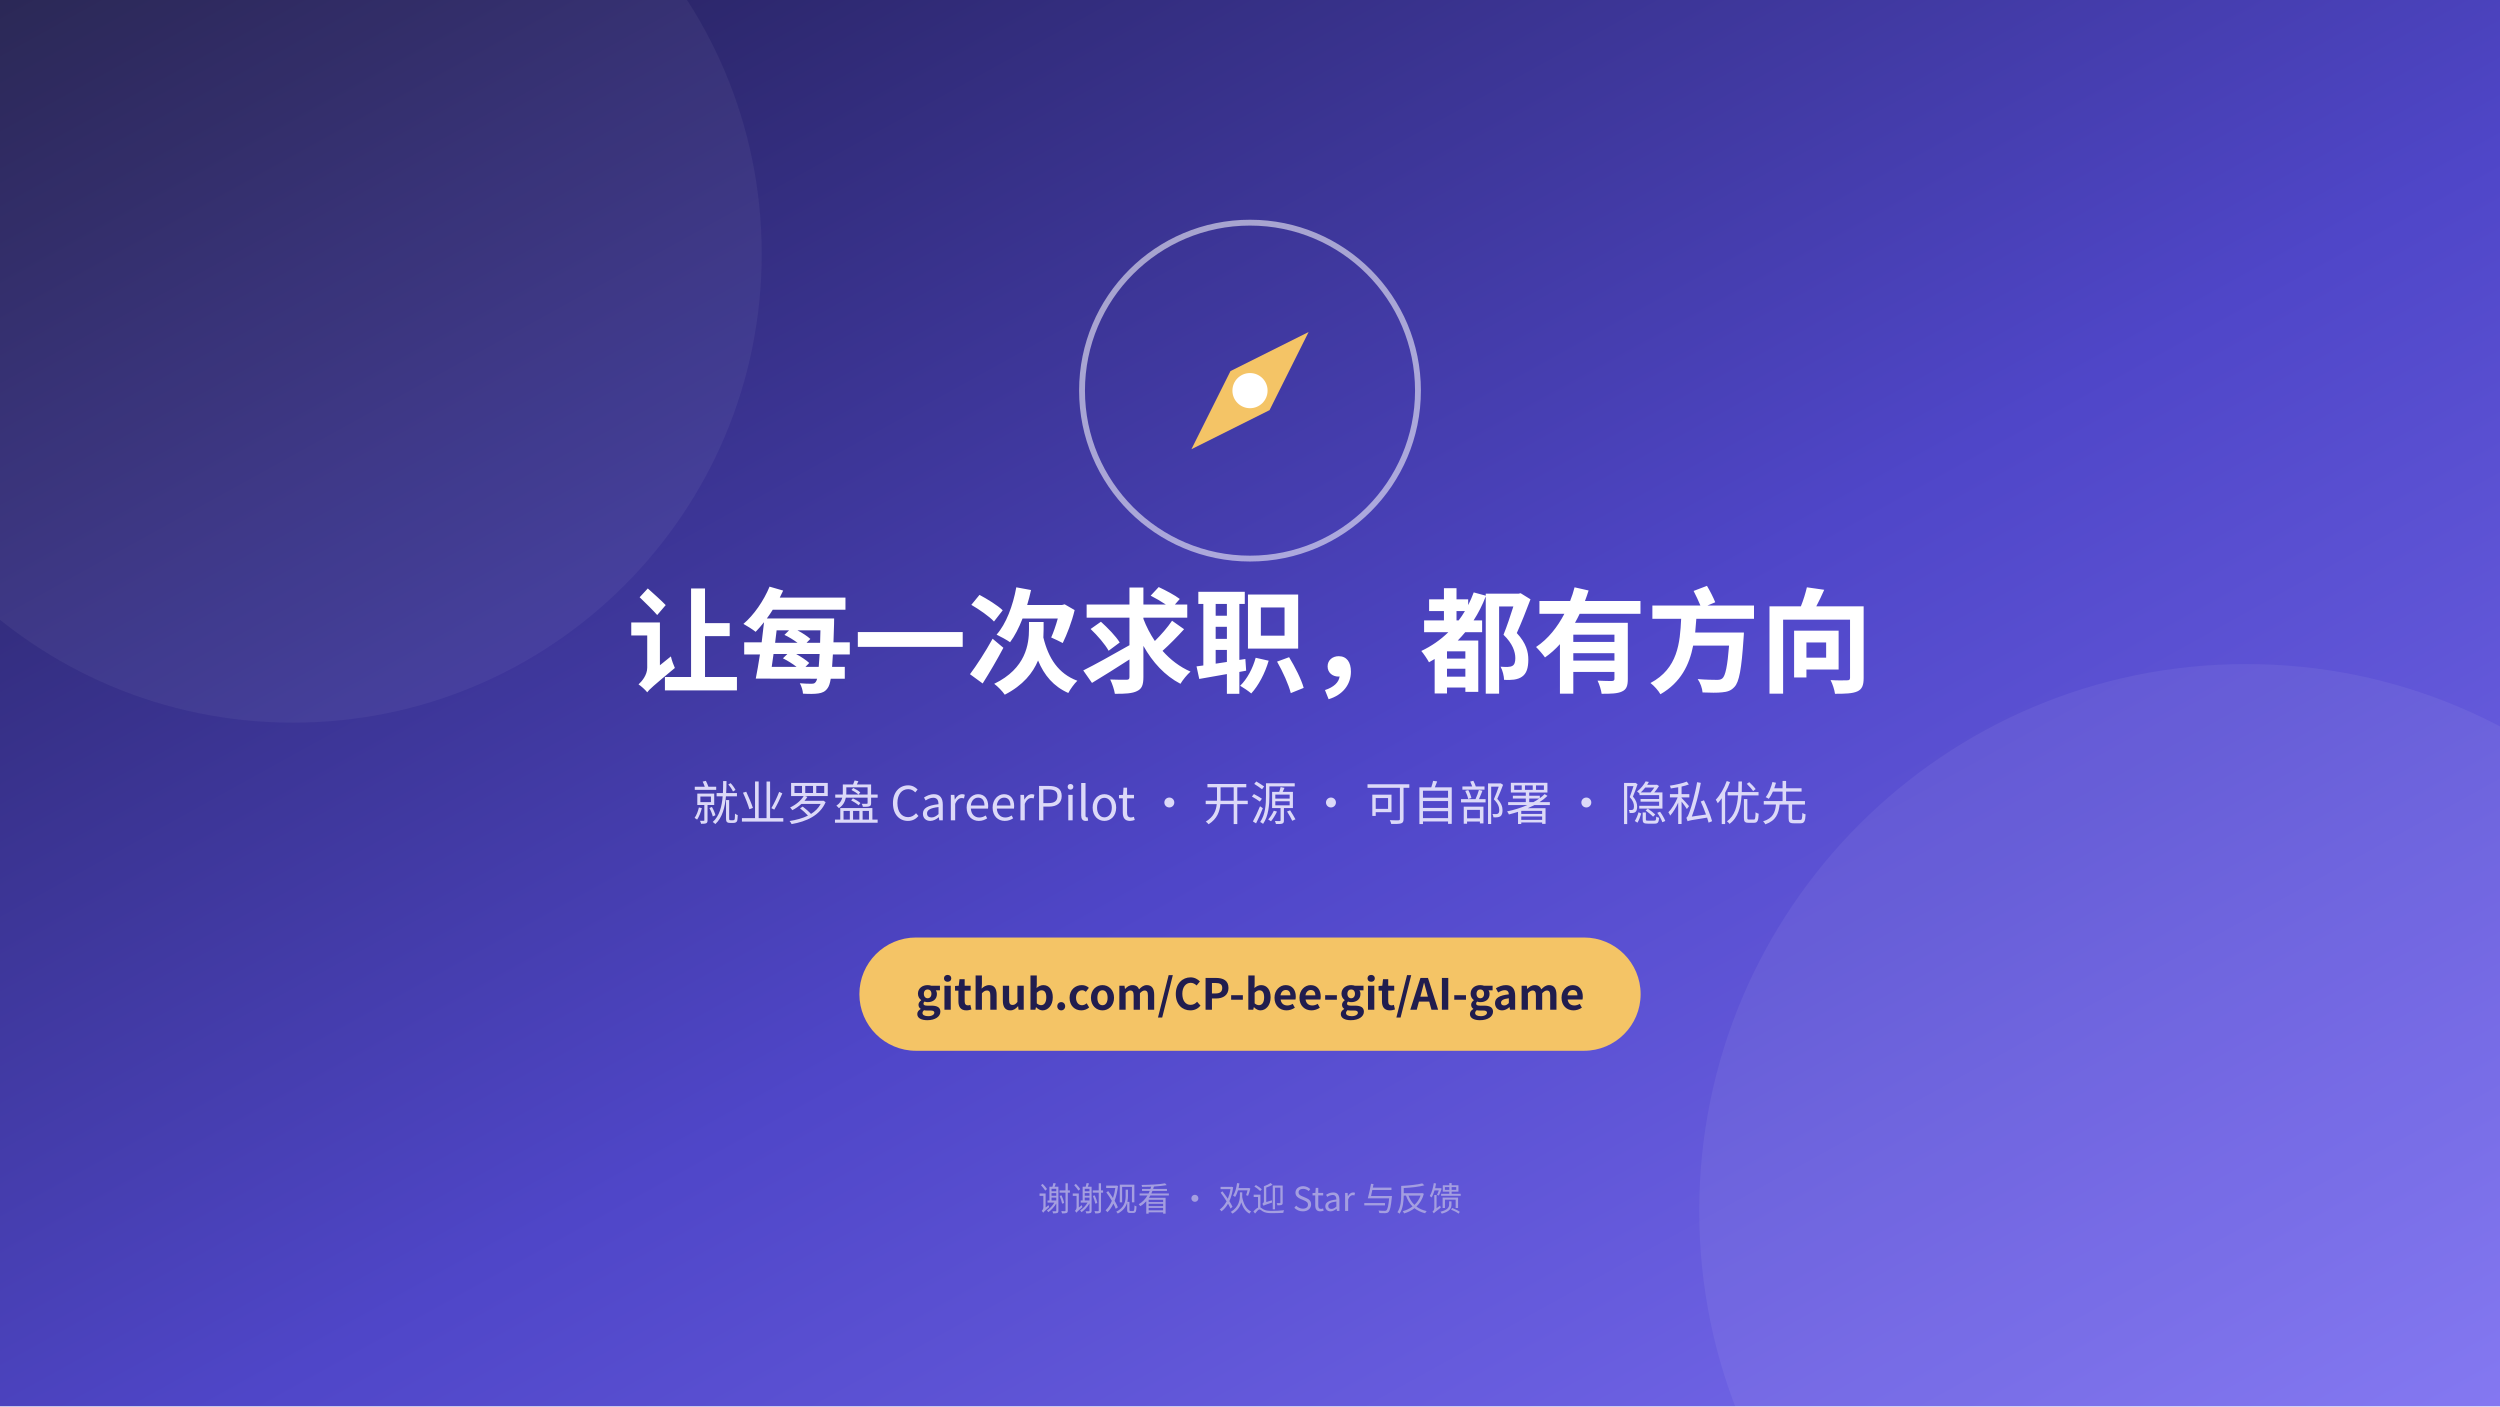
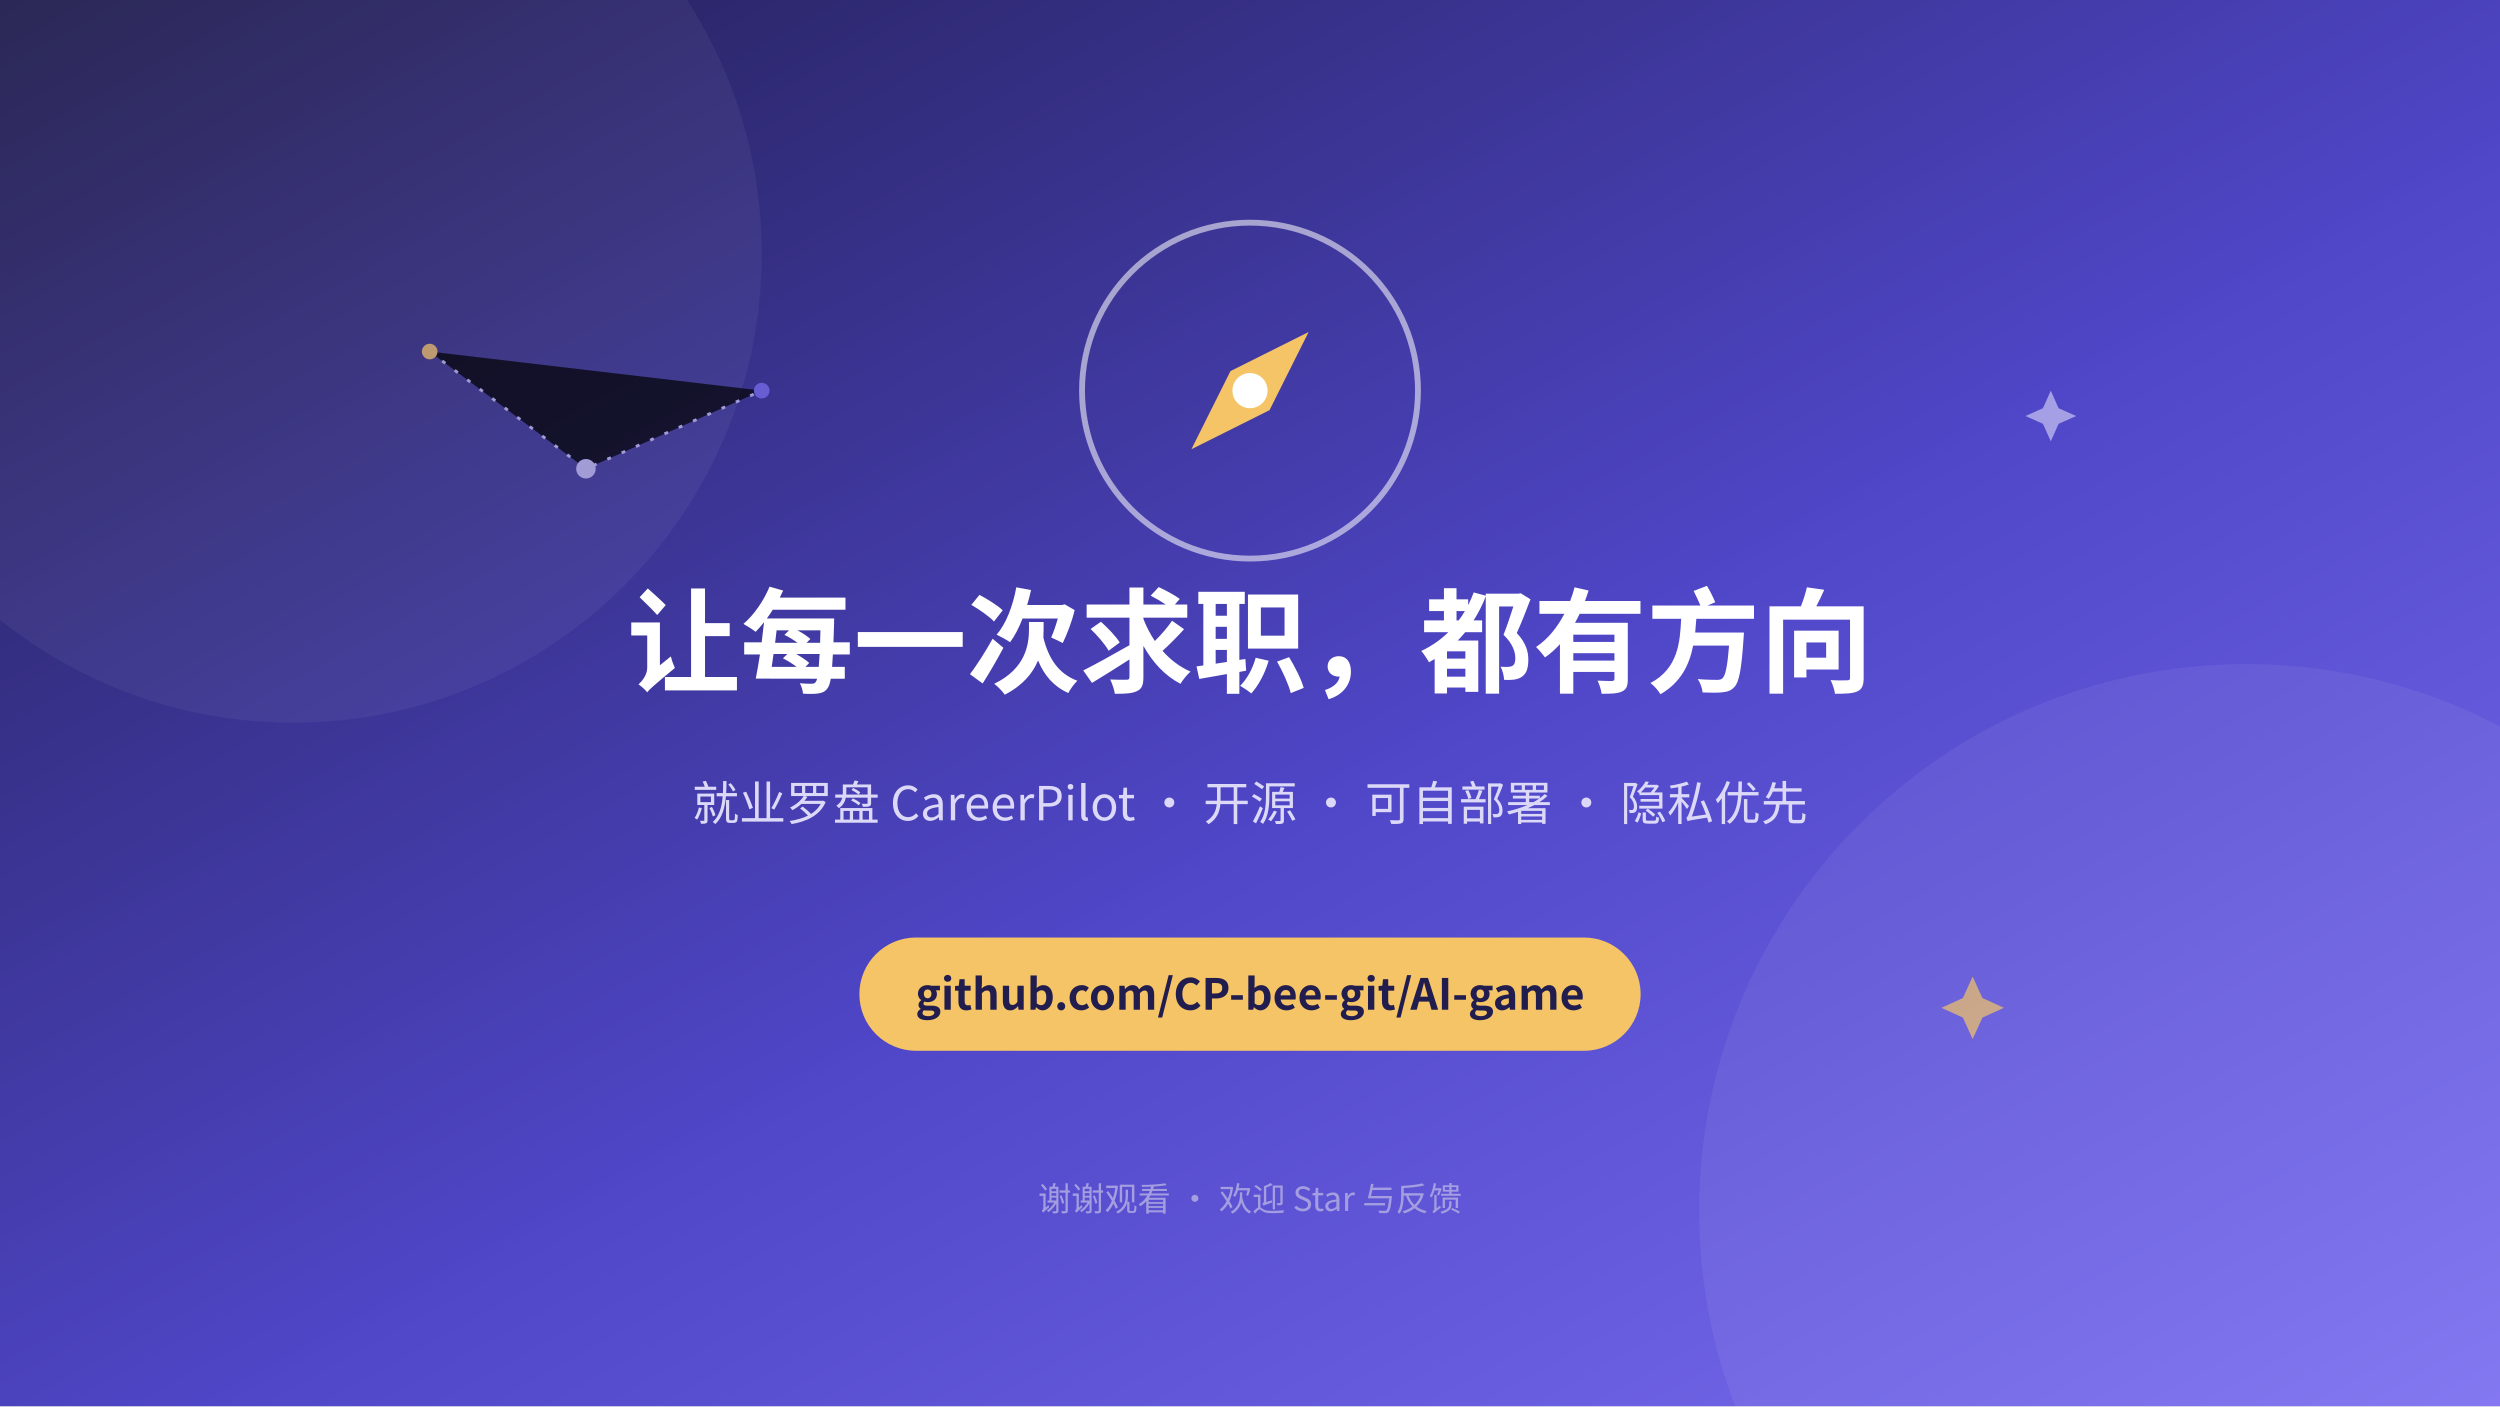
<svg xmlns="http://www.w3.org/2000/svg" viewBox="0 0 1280 720" lang="zh-CN">
  <defs>
    <linearGradient id="bg2" x1="0" y1="0" x2="1" y2="1">
      <stop offset="0" stop-color="#211d4e" />
      <stop offset=".55" stop-color="#4f46c8" />
      <stop offset="1" stop-color="#7c6ff0" />
    </linearGradient>
  </defs>
  <rect width="1280" height="720" fill="url(#bg2)" />
  <circle cx="150" cy="130" r="240" fill="#ffffff" opacity=".05" />
  <circle cx="1150" cy="620" r="280" fill="#ffffff" opacity=".06" />
  <g transform="translate(640,270)" font-family="IBM Plex Sans SC, PingFang SC, Noto Sans CJK SC, sans-serif" text-anchor="middle">
    <circle r="86" cy="-70" fill="none" stroke="#ffffff" stroke-width="3" opacity=".55" />
    <path d="M30 -100 L10 -60 L-30 -40 L-10 -80 Z" fill="#f4c466" />
    <circle cy="-70" r="9" fill="#ffffff" />
    <text y="80" font-size="58" font-weight="600" fill="#ffffff">让每一次求职，都有方向</text>
    <text y="150" font-size="24" fill="#dcd9f8">就业罗盘 CareerPilot · 开源 · 可自部署 · 隐私优先</text>
  </g>
+   <g opacity=".7">
+     <path d="M220 180 L300 240 L390 200" stroke="#C9C4F2" stroke-width="1.5" stroke-dasharray="2 6" />
+     <circle cx="220" cy="180" r="4" fill="#F4C466" />
+     <circle cx="300" cy="240" r="5" fill="#C9C4F2" />
+     <circle cx="390" cy="200" r="4" fill="#7C6FF0" />
+     <path d="M1010 500 l5 11 11 5 -11 5 -5 11 -5 -11 -11 -5 11 -5 z" fill="#F4C466" />
+     <path d="M1050 200 l4 9 9 4 -9 4 -4 9 -4 -9 -9 -4 9 -4 z" fill="#C9C4F2" />
+   </g>
  <rect x="440" y="480" width="400" height="58" rx="29" fill="#f4c466" />
  <text x="640" y="517" text-anchor="middle" font-family="IBM Plex Sans SC, PingFang SC, Noto Sans CJK SC, sans-serif" font-size="22" font-weight="600" fill="#211d4e">github.com/CP-bee-git/AI-game</text>
  <text x="640" y="620" text-anchor="middle" font-family="IBM Plex Sans SC, PingFang SC, Noto Sans CJK SC, sans-serif" font-size="17" fill="#a49ee0">谢谢观看 · 欢迎 Star 与反馈</text>
</svg>
